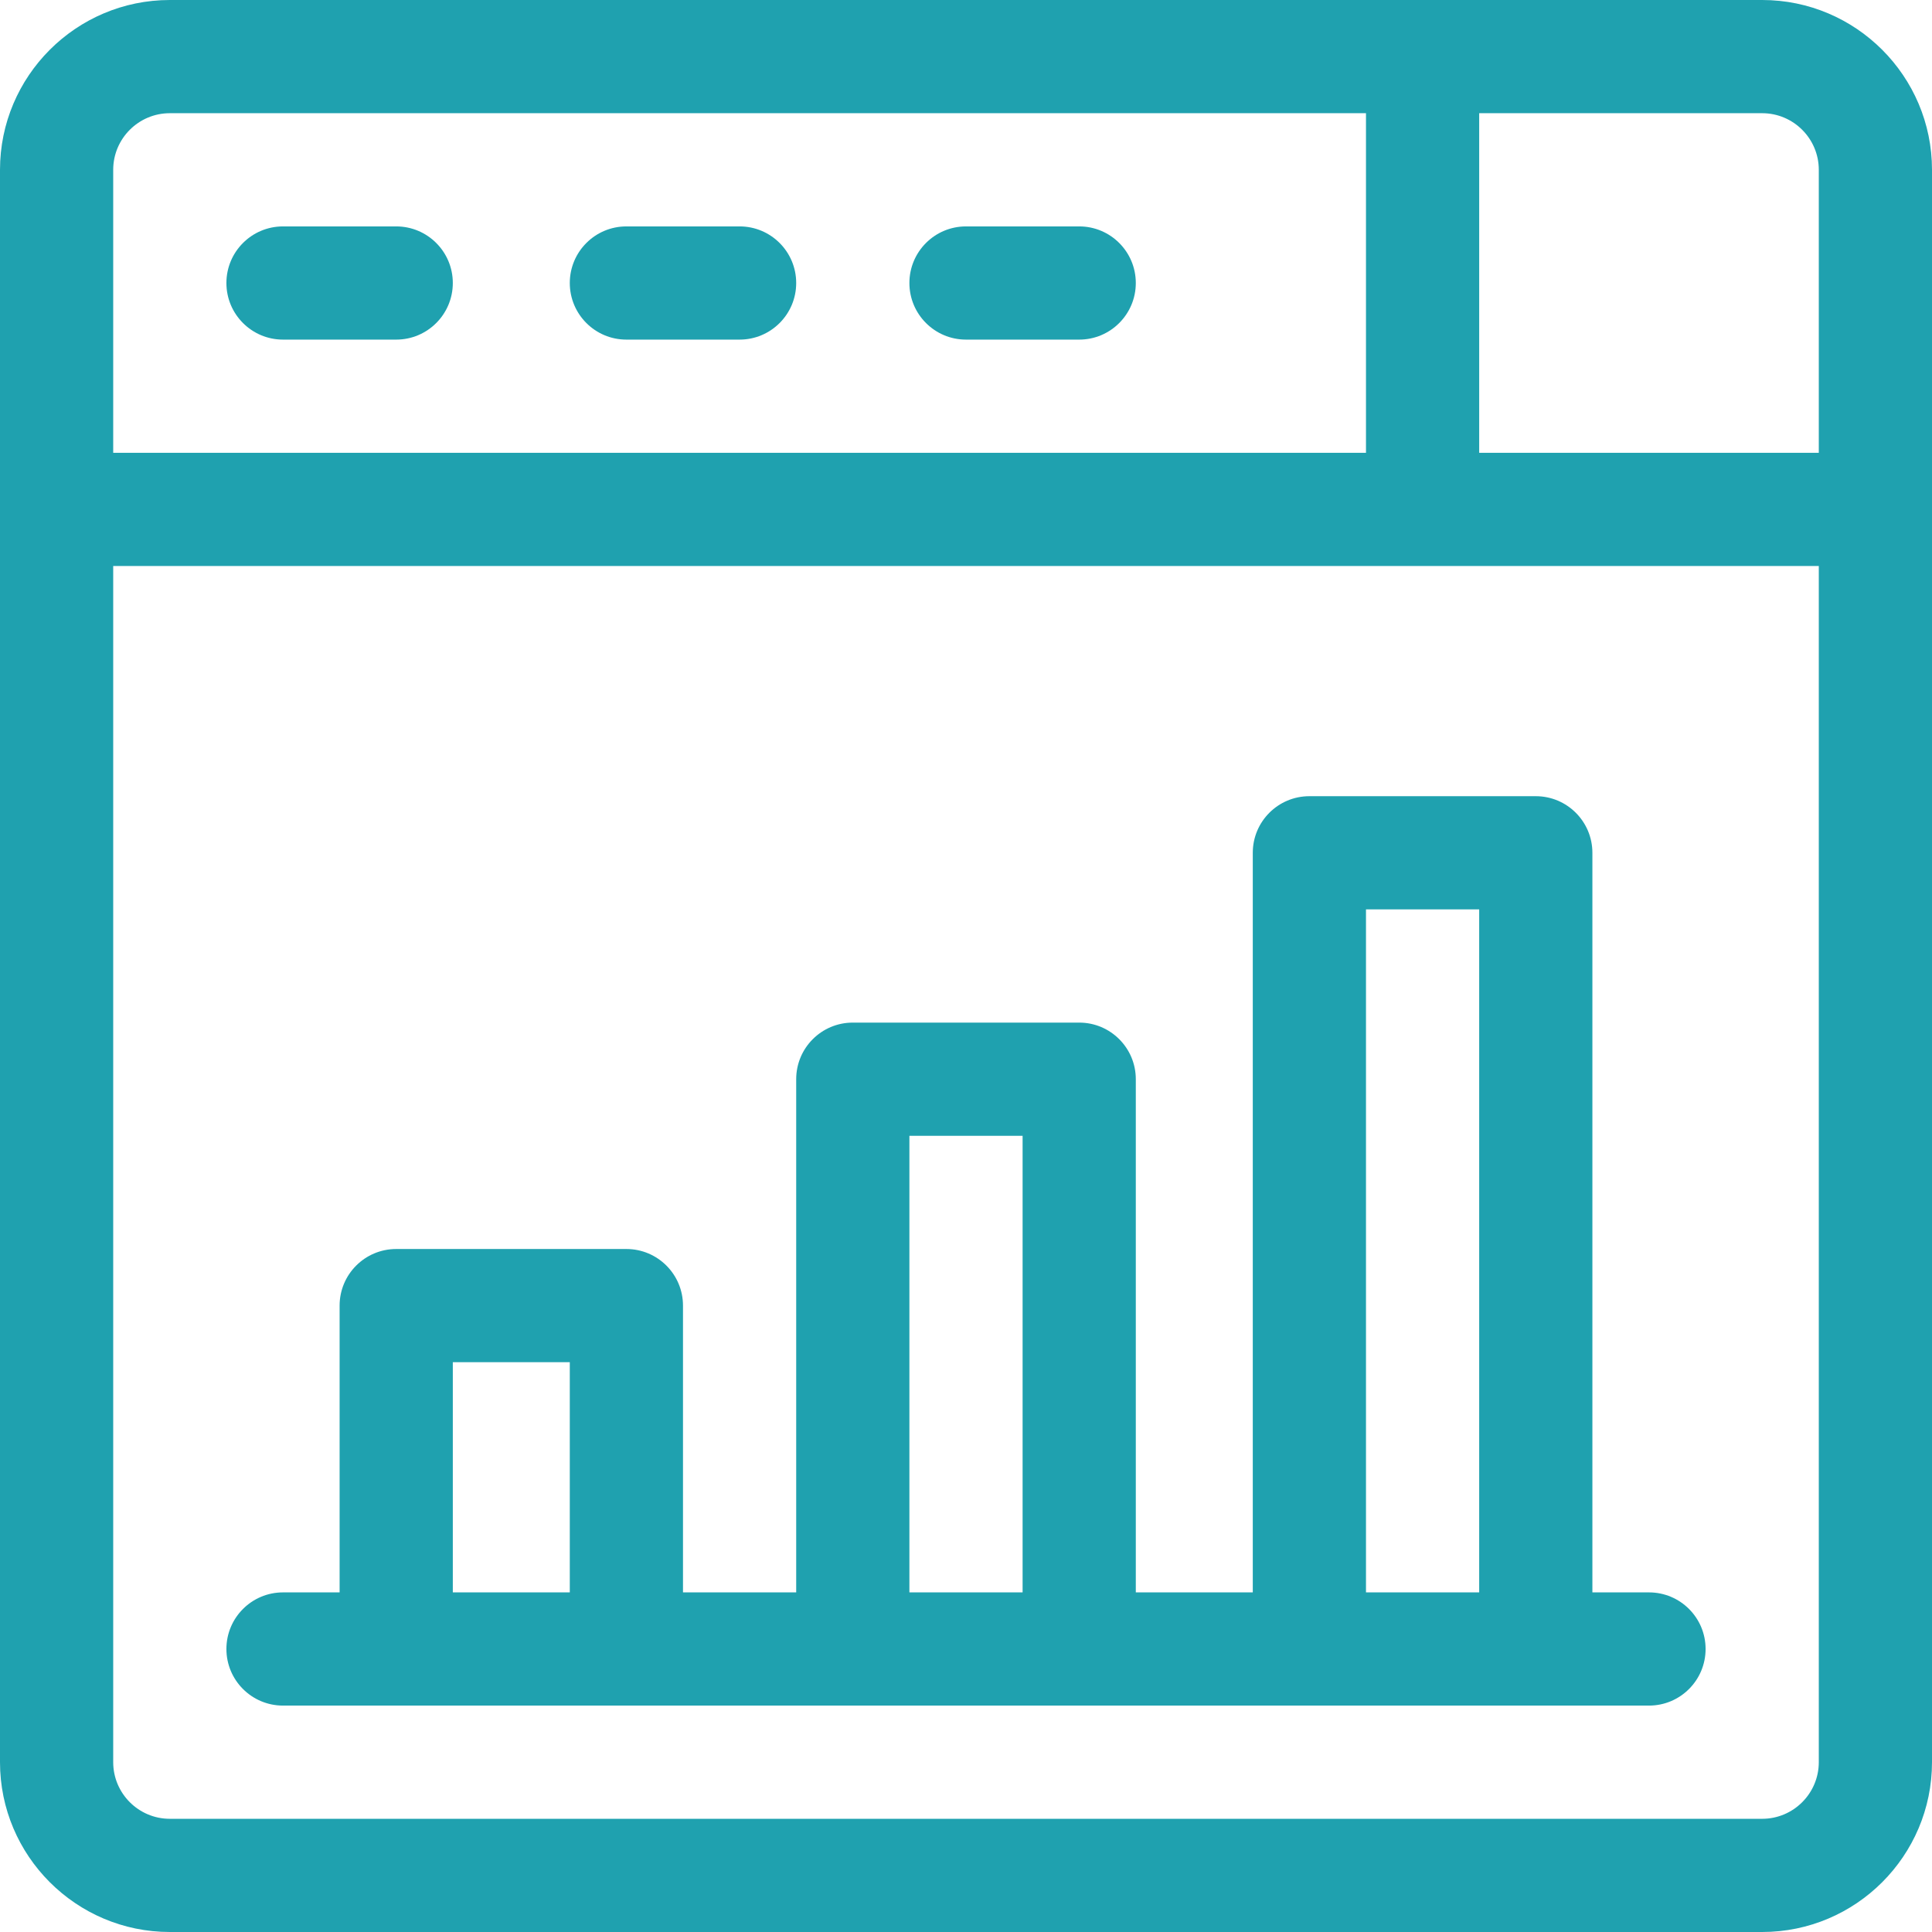
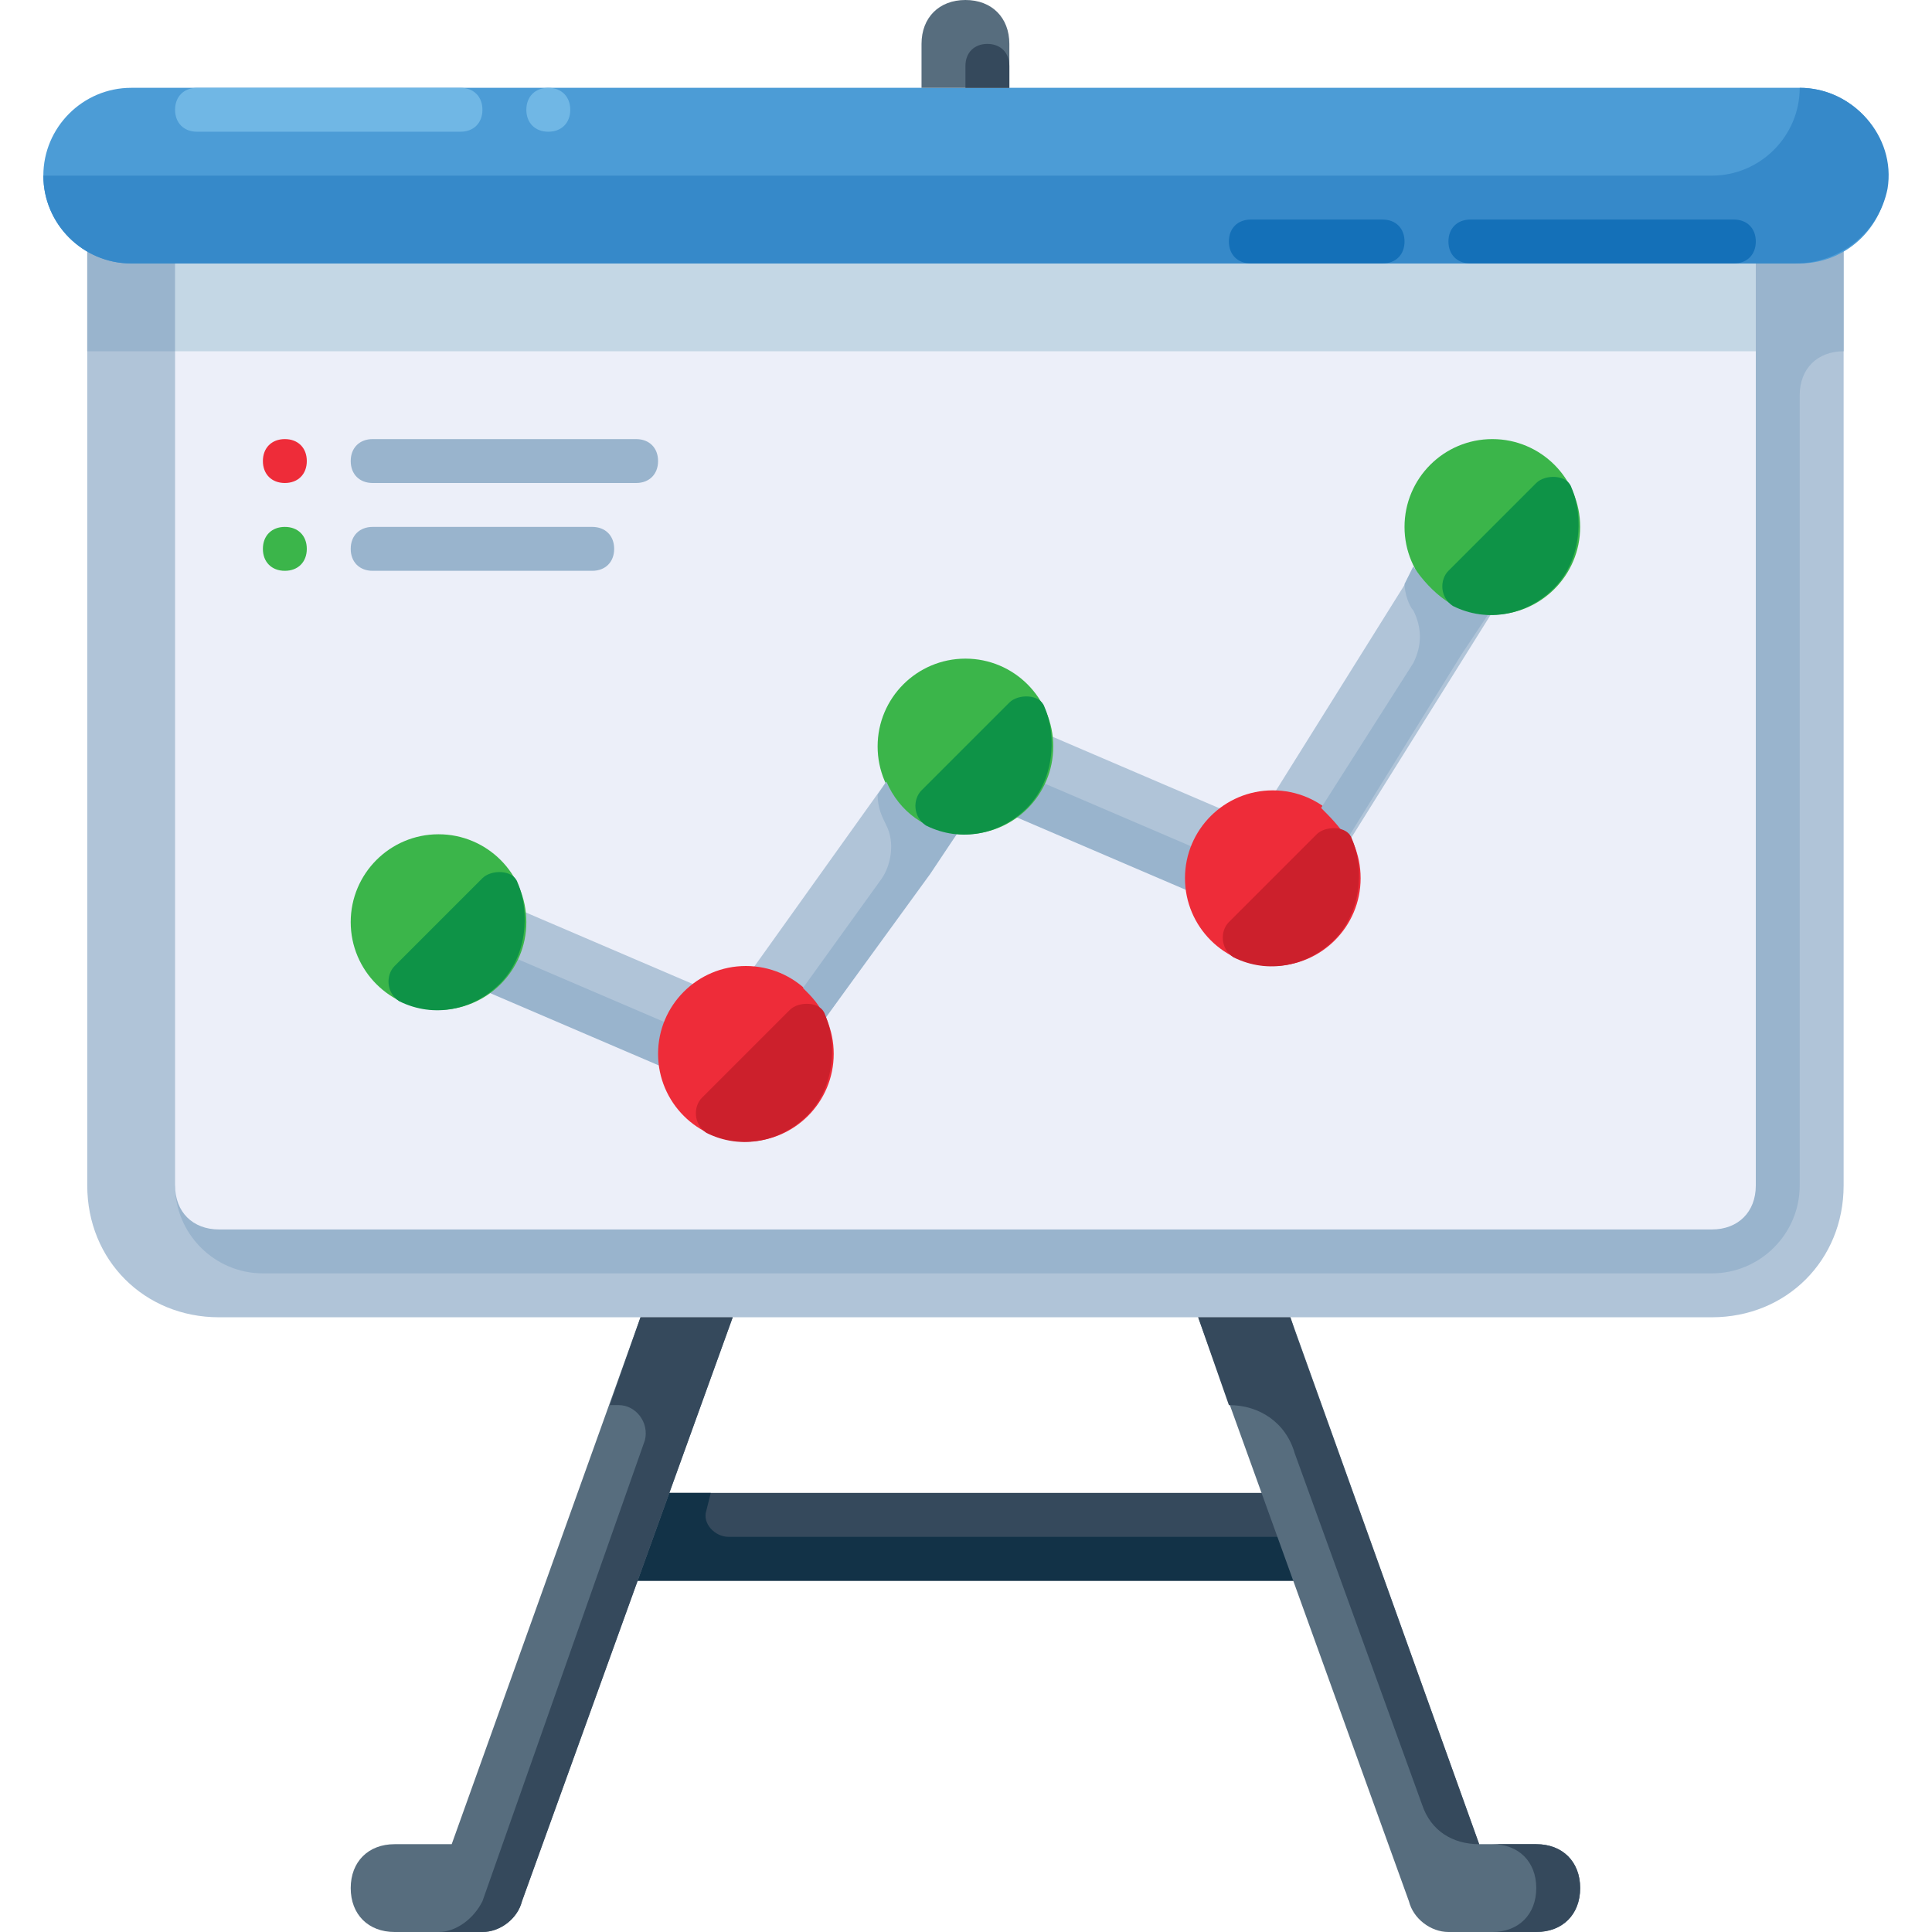
- <svg xmlns="http://www.w3.org/2000/svg" width="100" height="100" fill="#1fa1af" viewBox="0 0 512 512">
-   <path d="M467 0H45C20.187 0 0 20.187 0 45v422c0 24.813 20.187 45 45 45h422c24.813 0 45-20.187 45-45V45c0-24.813-20.187-45-45-45zM30 45c0-8.271 6.729-15 15-15h317v90H30V45zm452 422c0 8.271-6.729 15-15 15H45c-8.271 0-15-6.729-15-15V150h452v317zm0-347h-90V30h75c8.271 0 15 6.729 15 15v75z" />
-   <path d="M105 60H75c-8.284 0-15 6.716-15 15s6.716 15 15 15h30c8.284 0 15-6.716 15-15s-6.716-15-15-15zm91 0h-30c-8.284 0-15 6.716-15 15s6.716 15 15 15h30c8.284 0 15-6.716 15-15s-6.716-15-15-15zm90 0h-30c-8.284 0-15 6.716-15 15s6.716 15 15 15h30c8.284 0 15-6.716 15-15s-6.716-15-15-15zm151 362h-15V226c0-8.284-6.716-15-15-15h-60c-8.284 0-15 6.716-15 15v196h-31V286c0-8.284-6.716-15-15-15h-60c-8.284 0-15 6.716-15 15v136h-30v-76c0-8.284-6.716-15-15-15h-61c-8.284 0-15 6.716-15 15v76H75c-8.284 0-15 6.716-15 15s6.716 15 15 15h362c8.284 0 15-6.716 15-15s-6.716-15-15-15zm-286 0h-31v-61h31v61zm120 0h-30V301h30v121zm121 0h-30V241h30v181z" />
+ <svg xmlns="http://www.w3.org/2000/svg" width="100" height="100" viewBox="0 0 512 512">
+   <path d="M348.942 418.909H162.76c-6.982 0-11.636-4.655-11.636-11.636s4.655-11.636 11.636-11.636h186.182c6.982 0 11.636 4.655 11.636 11.636s-4.654 11.636-11.636 11.636z" fill="#35495c" />
+   <path d="M187.196 400.291l1.164-4.655h-24.436l-4.655 11.636h-8.145c0 4.655 3.491 9.309 8.145 10.473 1.164 0 2.327 1.164 3.491 1.164h186.182c6.982 0 11.636-4.655 11.636-11.636H193.015c-3.491 0-6.982-3.491-5.819-6.982z" fill="#123247" />
+   <path d="M407.124 488.727h-15.127L341.96 349.091h-24.436l55.855 154.764c1.164 4.655 5.818 8.145 10.473 8.145h23.273c6.982 0 11.636-4.655 11.636-11.636s-4.655-11.637-11.637-11.637zM169.742 349.091l-50.036 139.636h-15.127c-6.982 0-11.636 4.655-11.636 11.636S97.596 512 104.578 512h23.273c4.655 0 9.309-3.491 10.473-8.145l55.855-154.764h-24.437z" fill="#576d7e" />
+   <path d="M407.124 488.727h-11.636c6.982 0 11.636 4.655 11.636 11.636S402.469 512 395.487 512h11.636c6.982 0 11.636-4.655 11.636-11.636s-4.653-11.637-11.635-11.637z" fill="#35495c" />
+   <path d="M453.669 349.091H58.033c-19.782 0-34.909-15.127-34.909-34.909V46.545h465.455v267.636c-.001 19.783-15.128 34.91-34.91 34.91z" fill="#b0c4d8" />
+   <path d="M341.96 349.091h-24.436l8.145 23.273c8.145 0 15.127 4.655 17.455 12.8l33.745 93.091c2.327 6.982 8.145 10.473 15.127 10.473l-48.873-136.145-1.163-3.492zm-159.418 0h-12.8l-8.145 23.273h2.327c4.655 0 8.145 4.655 6.982 9.309l-43.055 122.182c-2.327 4.655-6.982 8.145-11.636 8.145h11.636c4.655 0 9.309-3.491 10.473-8.145l55.855-154.764h-11.637z" fill="#35495c" />
+   <path d="M465.306 58.182v256H46.396c0 12.8 10.473 23.273 23.273 23.273h384c12.8 0 23.273-10.473 23.273-23.273V104.727c0-6.982 4.655-11.636 11.636-11.636V58.182h-23.272z" fill="#99b4cd" />
+   <path d="M453.669 325.818H58.033c-6.982 0-11.636-4.655-11.636-11.636V69.818h418.909v244.364c0 6.982-4.655 11.636-11.637 11.636z" fill="#eceff9" />
+   <g fill="#b0c4d8">
+     <path d="M197.669 290.909c-2.327 0-4.655-1.164-6.982-2.327-4.655-3.491-6.982-10.473-2.327-16.291l58.182-81.455c3.491-5.818 10.473-6.982 16.291-2.327 4.655 3.491 6.982 10.473 2.327 16.291l-58.182 81.455c-2.327 3.49-5.818 4.654-9.309 4.654z" />
+     <path d="M337.306 244.364c-1.164 0-3.491 0-4.655-1.164l-81.455-34.909c-5.818-2.327-8.145-9.309-5.818-15.127 2.327-5.818 9.309-8.145 15.127-5.818l81.455 34.909c5.818 2.327 8.145 9.309 5.818 15.127-1.163 4.654-5.818 6.982-10.472 6.982z" />
+   </g>
+   <path d="M337.306 232.727c-1.164 0-3.491 0-4.655-1.164l-81.455-34.909c-2.327-1.164-3.491-2.327-5.818-4.655l-1.164 1.164c-2.327 5.818 0 12.8 5.818 15.127l81.455 34.909c2.327 1.164 4.655 1.164 5.818 1.164 4.655 0 9.309-2.327 10.473-6.982 1.164-3.491 1.164-6.982-1.164-10.473-1.163 3.492-5.818 5.819-9.308 5.819z" fill="#99b4cd" />
+   <path d="M337.306 244.364c-2.327 0-4.655 0-5.818-2.327-5.818-3.491-6.982-10.473-3.491-16.291l58.182-93.091c3.491-5.818 10.473-6.982 16.291-3.491s6.982 10.473 3.491 16.291l-58.182 93.091c-2.328 3.49-6.983 5.818-10.473 5.818zm-139.637 46.545c-1.164 0-3.491 0-4.655-1.164l-81.455-34.909c-5.818-2.327-8.145-9.309-5.818-15.127 2.327-5.818 9.309-8.145 15.127-5.818l81.455 34.909c5.818 2.327 8.145 9.309 5.818 15.127-1.163 4.655-5.817 6.982-10.472 6.982z" fill="#b0c4d8" />
+   <path d="M206.978 273.455c-1.164 3.491-5.818 5.818-9.309 5.818-1.164 0-3.491 0-4.655-1.164L111.56 243.2c-2.327-1.164-3.491-2.327-5.818-4.655l-1.164 1.164c-2.327 5.818 0 12.8 5.818 15.127l81.455 34.909c2.327 1.164 4.655 1.164 5.818 1.164 4.655 0 9.309-2.327 10.473-6.982 1.164-3.491 1.164-6.982-1.164-10.472z" fill="#99b4cd" />
+   <circle cx="197.669" cy="279.273" r="23.273" fill="#ee2c39" />
+   <g fill="#3bb54a">
+     <circle cx="116.215" cy="244.364" r="23.273" />
+     <circle cx="255.851" cy="197.818" r="23.273" />
+   </g>
+   <circle cx="337.306" cy="232.727" r="23.273" fill="#ee2c39" />
+   <circle cx="395.487" cy="139.636" r="23.273" fill="#3bb54a" />
+   <path d="M374.542 150.109l-2.327 4.655c0 2.327 1.164 5.818 2.327 6.982 2.327 4.655 2.327 9.309 0 13.964l-24.436 38.4c2.327 2.327 4.655 4.655 6.982 8.145l30.255-48.873 6.982-10.473c-8.147 0-15.129-5.818-19.783-12.8zm-139.636 57.018l-2.327 3.491c0 3.491 1.164 5.818 2.327 8.145 2.327 4.655 1.164 10.473-1.164 13.964l-20.945 29.091c2.327 2.327 4.655 4.655 5.818 8.145l27.927-38.4 6.982-10.473c-8.146-1.163-15.128-5.817-18.618-13.963z" fill="#99b4cd" />
+   <path d="M353.596 249.018c6.982-6.982 8.145-18.618 4.655-26.764-1.164-3.491-6.982-3.491-9.309-1.164l-23.273 23.273c-2.327 2.327-2.327 6.982 1.164 9.309 9.309 4.655 19.782 2.328 26.763-4.654zM213.96 295.564c6.982-6.982 8.145-18.618 4.655-26.764-1.164-3.491-6.982-3.491-9.309-1.164l-23.273 23.273c-2.327 2.327-2.327 6.982 1.164 9.309 9.309 4.655 19.781 2.327 26.763-4.654z" fill="#cc202c" />
+   <path d="M411.778 155.927c6.982-6.982 8.145-18.618 4.655-26.764-1.164-3.491-6.982-3.491-9.309-1.164l-23.273 23.273c-2.327 2.327-2.327 6.982 1.164 9.309 9.309 4.655 19.781 2.328 26.763-4.654zm-139.636 58.182c6.982-6.982 8.145-18.618 4.655-26.764-1.164-3.491-6.982-3.491-9.309-1.164l-23.273 23.273c-2.327 2.327-2.327 6.982 1.164 9.309 9.308 4.655 19.781 2.328 26.763-4.654zm-139.636 46.546c6.982-6.982 8.145-18.618 4.655-26.764-1.164-3.491-6.982-3.491-9.309-1.164L104.578 256c-2.327 2.327-2.327 6.982 1.164 9.309 9.309 4.655 19.782 2.327 26.764-4.654z" fill="#0e9347" />
+   <path fill="#c4d7e5" d="M46.396 69.818h418.909v23.273H46.396z" />
+   <path fill="#99b4cd" d="M23.124 58.182h23.273v34.909H23.124z" />
+   <path d="M476.942 69.818H34.76c-12.8 0-23.273-10.473-23.273-23.273 0-12.8 10.473-23.273 23.273-23.273h442.182c12.8 0 23.273 10.473 23.273 23.273 0 12.8-10.473 23.273-23.273 23.273z" fill="#4c9cd6" />
+   <path d="M52.215 23.273h69.818c3.491 0 5.818 2.327 5.818 5.818 0 3.491-2.327 5.818-5.818 5.818H52.215c-3.491 0-5.818-2.327-5.818-5.818-.001-3.491 2.327-5.818 5.818-5.818z" fill="#70b7e5" />
+   <path d="M98.76 116.364h69.818c3.491 0 5.818 2.327 5.818 5.818 0 3.491-2.327 5.818-5.818 5.818H98.76c-3.491 0-5.818-2.327-5.818-5.818 0-3.491 2.327-5.818 5.818-5.818zm0 23.272h58.182c3.491 0 5.818 2.327 5.818 5.818 0 3.491-2.327 5.818-5.818 5.818H98.76c-3.491 0-5.818-2.327-5.818-5.818 0-3.49 2.327-5.818 5.818-5.818z" fill="#99b4cd" />
+   <path d="M145.306 34.909c-3.491 0-5.818-2.327-5.818-5.818 0-3.491 2.327-5.818 5.818-5.818 3.491 0 5.818 2.327 5.818 5.818 0 3.491-2.328 5.818-5.818 5.818z" fill="#70b7e5" />
+   <path d="M267.487 23.273h-23.273V11.636C244.215 4.655 248.869 0 255.851 0s11.636 4.655 11.636 11.636v11.637z" fill="#576d7e" />
+   <path d="M267.487 23.273v-5.818c0-3.491-2.327-5.818-5.818-5.818-3.491 0-5.818 2.327-5.818 5.818v5.818h11.636z" fill="#35495c" />
+   <path d="M75.487 116.364c-3.491 0-5.818 2.327-5.818 5.818 0 3.491 2.327 5.818 5.818 5.818 3.491 0 5.818-2.327 5.818-5.818.001-3.491-2.327-5.818-5.818-5.818zm0 3.491s0-1.164 0 0c0-1.164 0 0 0 0z" fill="#ee2c39" />
+   <path d="M75.487 139.636c-3.491 0-5.818 2.327-5.818 5.818 0 3.491 2.327 5.818 5.818 5.818 3.491 0 5.818-2.327 5.818-5.818.001-3.49-2.327-5.818-5.818-5.818zm0 3.491z" fill="#3bb54a" />
+   <path d="M476.942 23.273c0 12.8-10.473 23.273-23.273 23.273H11.487c0 12.8 10.473 23.273 23.273 23.273h441.018c11.636 0 22.109-8.145 24.436-19.782 2.328-13.964-9.308-26.764-23.272-26.764z" fill="#3689c9" />
+   <path d="M389.669 58.182h69.818c3.491 0 5.818 2.327 5.818 5.818 0 3.491-2.327 5.818-5.818 5.818h-69.818c-3.491 0-5.818-2.327-5.818-5.818 0-3.491 2.327-5.818 5.818-5.818zm-58.182 0h34.909c3.491 0 5.818 2.327 5.818 5.818 0 3.491-2.327 5.818-5.818 5.818h-34.909c-3.491 0-5.818-2.327-5.818-5.818 0-3.491 2.327-5.818 5.818-5.818z" fill="#1470b8" />
</svg>
